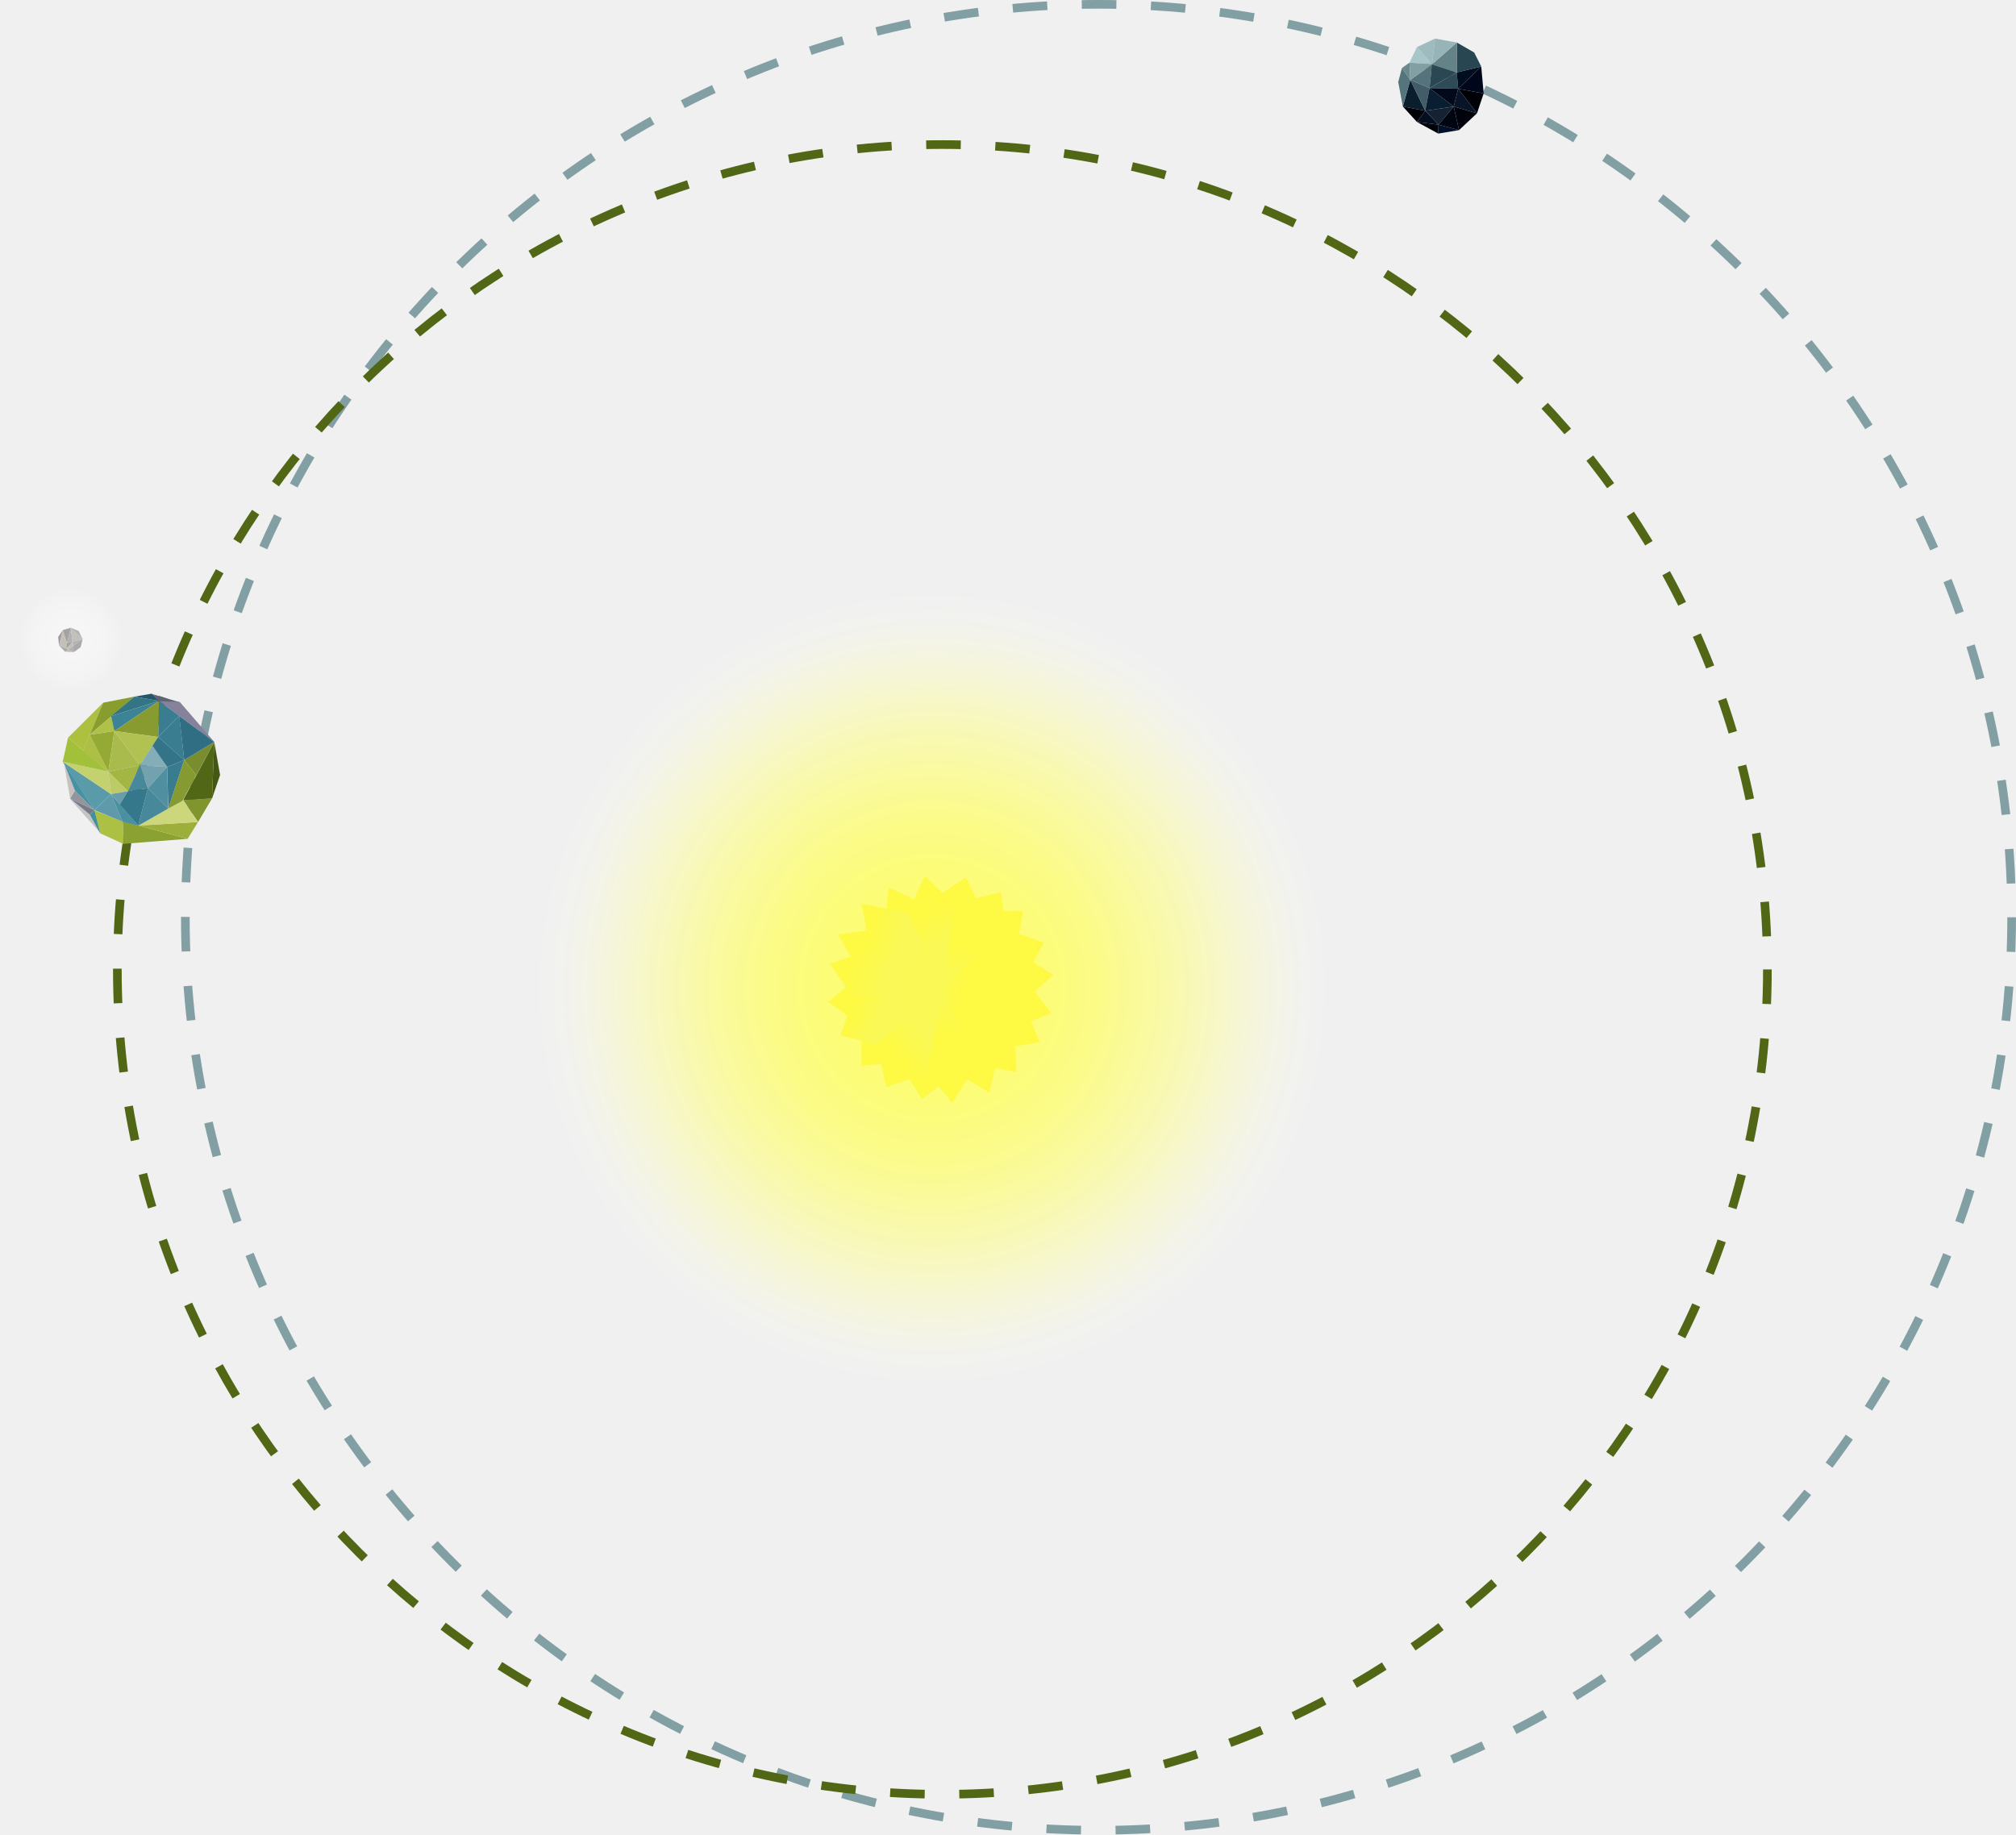
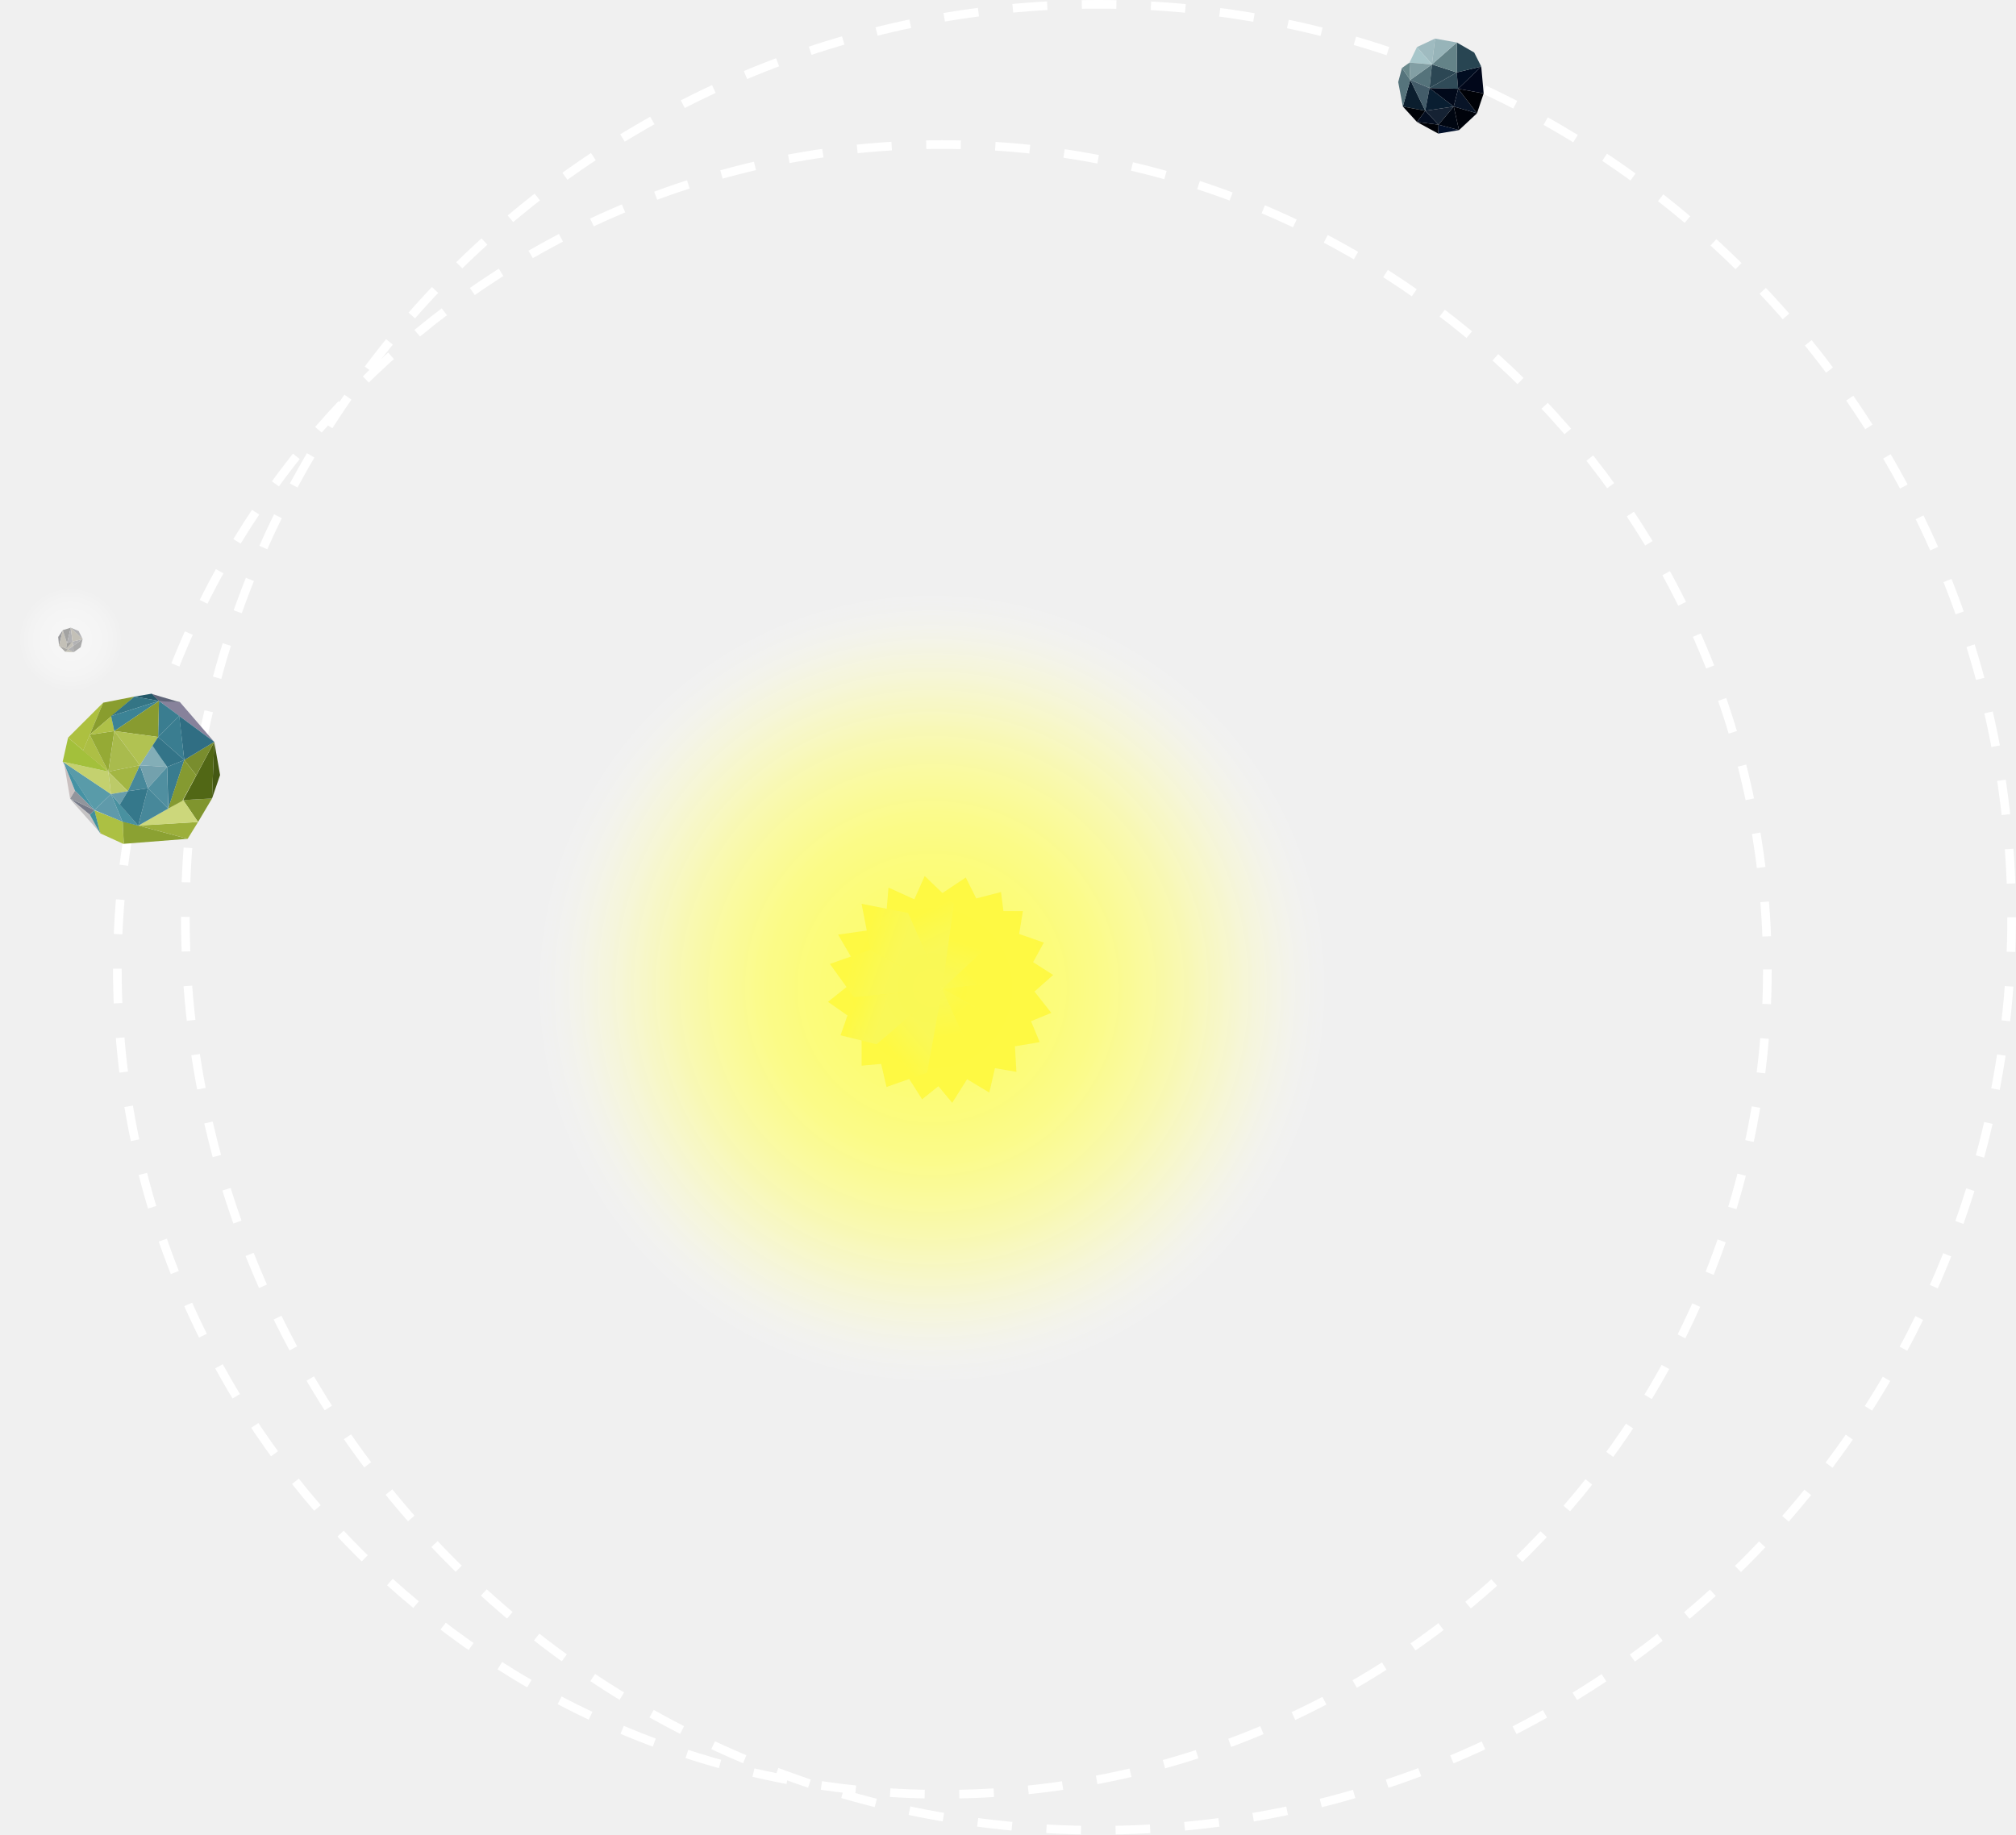
<svg xmlns="http://www.w3.org/2000/svg" xmlns:xlink="http://www.w3.org/1999/xlink" viewBox="0 0 699.74 636.91">
  <defs>
-     <style>.cls-1{isolation:isolate;}.cls-2,.cls-3{fill:none;stroke-miterlimit:10;stroke-width:3px;}.cls-2{stroke:#829fa4;stroke-dasharray:12 12;}.cls-3{stroke:#516715;stroke-dasharray:12 12;}.cls-4{fill:#55737b;}.cls-5{fill:#9fbbc0;}.cls-6{fill:#2c4754;}.cls-7{fill:#0b1e2e;}.cls-8{fill:#435c69;}.cls-9{fill:#000207;}.cls-10{fill:#040e20;}.cls-11{fill:#091e31;}.cls-12{fill:#304b58;}.cls-13{fill:#01091a;}.cls-14{fill:#152233;}.cls-15{fill:#02102a;}.cls-16{fill:#000611;}.cls-17{fill:#00030b;}.cls-18{fill:#081427;}.cls-19{fill:#01071a;}.cls-20{fill:#010d21;}.cls-21{fill:#284552;}.cls-22{fill:#648388;}.cls-23{fill:#97b4b9;}.cls-24{fill:#56747c;}.cls-25{fill:#a7c6ca;}.cls-26{fill:#6a898c;}.cls-27{fill:#829fa4;}.cls-28{fill:#acc043;}.cls-29{fill:#8ba132;}.cls-30{fill:#9caf3b;}.cls-31{fill:#445813;}.cls-32{fill:#80952e;}.cls-33{fill:#516715;}.cls-34{fill:#798d2e;}.cls-35{fill:#87829b;}.cls-36{fill:#306e83;}.cls-37{fill:#235868;}.cls-38{fill:#c5c3c4;}.cls-39{fill:#42909b;}.cls-40{fill:#777b89;}.cls-41{fill:#92959c;}.cls-42{fill:#c9c0c0;}.cls-43{fill:#4592a4;}.cls-44{fill:#599ba9;}.cls-45{fill:#c4d16f;}.cls-46{fill:#a3c03b;}.cls-47{fill:#adc040;}.cls-48{fill:#899d2e;}.cls-49{fill:#adbf45;}.cls-50{fill:#95aa35;}.cls-51{fill:#afc148;}.cls-52{fill:#347585;}.cls-53{fill:#3c8395;}.cls-54{fill:#3a7d90;}.cls-55{fill:#889b30;}.cls-56{fill:#a9bb4d;}.cls-57{fill:#a3b643;}.cls-58{fill:#b1c252;}.cls-59{fill:#ccd77b;}.cls-60{fill:#5f9aaa;}.cls-61{fill:#4991a0;}.cls-62{fill:#bcca68;}.cls-63{fill:#689dab;}.cls-64{fill:#337488;}.cls-65{fill:#397c8f;}.cls-66{fill:#859a31;}.cls-67{fill:#47889a;}.cls-68{fill:#83aeb7;}.cls-69{fill:#73a1ad;}.cls-70{fill:#508fa0;}.cls-71{fill:#35788b;}.cls-72{fill:#5f6478;}.cls-73{fill:url(#linear-gradient);}.cls-74{fill:url(#linear-gradient-2);}.cls-75{fill:url(#linear-gradient-3);}.cls-76{fill:url(#linear-gradient-4);}.cls-77{fill:url(#linear-gradient-5);}.cls-78{fill:url(#linear-gradient-6);}.cls-79{fill:url(#linear-gradient-7);}.cls-80{fill:url(#linear-gradient-8);}.cls-81{fill:url(#linear-gradient-9);}.cls-82{fill:url(#linear-gradient-10);}.cls-83{fill:url(#linear-gradient-11);}.cls-84{fill:url(#linear-gradient-12);}.cls-85{fill:url(#linear-gradient-13);}.cls-86{fill:url(#linear-gradient-14);}.cls-87{fill:url(#linear-gradient-15);}.cls-88{fill:url(#linear-gradient-16);}.cls-89{fill:url(#linear-gradient-17);}.cls-90{fill:url(#linear-gradient-18);}.cls-91{fill:url(#linear-gradient-19);}.cls-92{fill:url(#linear-gradient-20);}.cls-93{mask:url(#mask);}.cls-94{opacity:0.41;fill:url(#radial-gradient);}.cls-104,.cls-94{mix-blend-mode:overlay;}.cls-95{fill:#c3c1b5;}.cls-96{fill:#b2b2b4;}.cls-97{fill:#aaa;}.cls-98{fill:#aaa9a5;}.cls-99{fill:#9b9b9e;}.cls-100{fill:#c3c0b7;}.cls-101{fill:#a3a3a2;}.cls-102{fill:#a09f9c;}.cls-103{mask:url(#mask-2);}.cls-104{opacity:0.81;fill:url(#radial-gradient-2);}.cls-105{filter:url(#luminosity-noclip-2);}.cls-106{filter:url(#luminosity-noclip);}</style>
+     <style>.cls-1{isolation:isolate;}.cls-2,.cls-3{fill:none;stroke:#fff;stroke-miterlimit:10;stroke-width:3px;}.cls-2{stroke-dasharray:12 12;}.cls-3{stroke-dasharray:12 12;}.cls-4{fill:#55737b;}.cls-5{fill:#9fbbc0;}.cls-6{fill:#2c4754;}.cls-7{fill:#0b1e2e;}.cls-8{fill:#435c69;}.cls-9{fill:#000207;}.cls-10{fill:#040e20;}.cls-11{fill:#091e31;}.cls-12{fill:#304b58;}.cls-13{fill:#01091a;}.cls-14{fill:#152233;}.cls-15{fill:#02102a;}.cls-16{fill:#000611;}.cls-17{fill:#00030b;}.cls-18{fill:#081427;}.cls-19{fill:#01071a;}.cls-20{fill:#010d21;}.cls-21{fill:#284552;}.cls-22{fill:#648388;}.cls-23{fill:#97b4b9;}.cls-24{fill:#56747c;}.cls-25{fill:#a7c6ca;}.cls-26{fill:#6a898c;}.cls-27{fill:#829fa4;}.cls-28{fill:#acc043;}.cls-29{fill:#8ba132;}.cls-30{fill:#9caf3b;}.cls-31{fill:#445813;}.cls-32{fill:#80952e;}.cls-33{fill:#516715;}.cls-34{fill:#798d2e;}.cls-35{fill:#87829b;}.cls-36{fill:#306e83;}.cls-37{fill:#235868;}.cls-38{fill:#c5c3c4;}.cls-39{fill:#42909b;}.cls-40{fill:#777b89;}.cls-41{fill:#92959c;}.cls-42{fill:#c9c0c0;}.cls-43{fill:#4592a4;}.cls-44{fill:#599ba9;}.cls-45{fill:#c4d16f;}.cls-46{fill:#a3c03b;}.cls-47{fill:#adc040;}.cls-48{fill:#899d2e;}.cls-49{fill:#adbf45;}.cls-50{fill:#95aa35;}.cls-51{fill:#afc148;}.cls-52{fill:#347585;}.cls-53{fill:#3c8395;}.cls-54{fill:#3a7d90;}.cls-55{fill:#889b30;}.cls-56{fill:#a9bb4d;}.cls-57{fill:#a3b643;}.cls-58{fill:#b1c252;}.cls-59{fill:#ccd77b;}.cls-60{fill:#5f9aaa;}.cls-61{fill:#4991a0;}.cls-62{fill:#bcca68;}.cls-63{fill:#689dab;}.cls-64{fill:#337488;}.cls-65{fill:#397c8f;}.cls-66{fill:#859a31;}.cls-67{fill:#47889a;}.cls-68{fill:#83aeb7;}.cls-69{fill:#73a1ad;}.cls-70{fill:#508fa0;}.cls-71{fill:#35788b;}.cls-72{fill:#5f6478;}.cls-73{fill:url(#linear-gradient);}.cls-74{fill:url(#linear-gradient-2);}.cls-75{fill:url(#linear-gradient-3);}.cls-76{fill:url(#linear-gradient-4);}.cls-77{fill:url(#linear-gradient-5);}.cls-78{fill:url(#linear-gradient-6);}.cls-79{fill:url(#linear-gradient-7);}.cls-80{fill:url(#linear-gradient-8);}.cls-81{fill:url(#linear-gradient-9);}.cls-82{fill:url(#linear-gradient-10);}.cls-83{fill:url(#linear-gradient-11);}.cls-84{fill:url(#linear-gradient-12);}.cls-85{fill:url(#linear-gradient-13);}.cls-86{fill:url(#linear-gradient-14);}.cls-87{fill:url(#linear-gradient-15);}.cls-88{fill:url(#linear-gradient-16);}.cls-89{fill:url(#linear-gradient-17);}.cls-90{fill:url(#linear-gradient-18);}.cls-91{fill:url(#linear-gradient-19);}.cls-92{fill:url(#linear-gradient-20);}.cls-93{mask:url(#mask);}.cls-94{opacity:0.41;fill:url(#radial-gradient);}.cls-104,.cls-94{mix-blend-mode:overlay;}.cls-95{fill:#c3c1b5;}.cls-96{fill:#b2b2b4;}.cls-97{fill:#aaa;}.cls-98{fill:#aaa9a5;}.cls-99{fill:#9b9b9e;}.cls-100{fill:#c3c0b7;}.cls-101{fill:#a3a3a2;}.cls-102{fill:#a09f9c;}.cls-103{mask:url(#mask-2);}.cls-104{opacity:0.81;fill:url(#radial-gradient-2);}.cls-105{filter:url(#luminosity-noclip-2);}.cls-106{filter:url(#luminosity-noclip);}</style>
    <linearGradient id="linear-gradient" x1="-1069.87" y1="671.22" x2="-1089.61" y2="637.03" gradientTransform="translate(-744.49 1015.32) rotate(180)" gradientUnits="userSpaceOnUse">
      <stop offset="0.15" stop-color="#e2dc69" />
      <stop offset="0.24" stop-color="#e6dd56" />
      <stop offset="0.4" stop-color="#f1df25" />
      <stop offset="0.52" stop-color="#f9e100" />
    </linearGradient>
    <linearGradient id="linear-gradient-2" x1="-1079.47" y1="667.6" x2="-1061.06" y2="635.71" xlink:href="#linear-gradient" />
    <linearGradient id="linear-gradient-3" x1="-1071.54" y1="658.77" x2="-1043.55" y2="658.77" xlink:href="#linear-gradient" />
    <linearGradient id="linear-gradient-4" x1="-1071.54" y1="682.68" x2="-1035.39" y2="682.68" xlink:href="#linear-gradient" />
    <linearGradient id="linear-gradient-5" x1="-1077.37" y1="678.02" x2="-1050.55" y2="704.84" xlink:href="#linear-gradient" />
    <linearGradient id="linear-gradient-6" x1="-1075.62" y1="672.18" x2="-1075.62" y2="710.67" xlink:href="#linear-gradient" />
    <linearGradient id="linear-gradient-7" x1="-1077.83" y1="668.56" x2="-1096.44" y2="700.8" xlink:href="#linear-gradient" />
    <linearGradient id="linear-gradient-8" x1="-1071.54" y1="676.27" x2="-1110.03" y2="676.27" xlink:href="#linear-gradient" />
    <linearGradient id="linear-gradient-9" x1="-1071.96" y1="672.92" x2="-1105.41" y2="653.6" xlink:href="#linear-gradient" />
    <linearGradient id="linear-gradient-10" x1="-1071.54" y1="668.1" x2="-1031.89" y2="668.1" xlink:href="#linear-gradient" />
    <linearGradient id="linear-gradient-11" x1="-3198.04" y1="-387.16" x2="-3217.78" y2="-421.35" gradientTransform="matrix(-0.94, -0.33, 0.33, -0.94, -2565.86, -1077.43)" xlink:href="#linear-gradient" />
    <linearGradient id="linear-gradient-12" x1="-3207.64" y1="-390.78" x2="-3189.23" y2="-422.67" gradientTransform="matrix(-0.94, -0.33, 0.33, -0.94, -2565.86, -1077.43)" xlink:href="#linear-gradient" />
    <linearGradient id="linear-gradient-13" x1="-3199.71" y1="-399.61" x2="-3171.72" y2="-399.61" gradientTransform="matrix(-0.94, -0.33, 0.33, -0.94, -2565.86, -1077.43)" xlink:href="#linear-gradient" />
    <linearGradient id="linear-gradient-14" x1="-3199.71" y1="-375.7" x2="-3163.55" y2="-375.7" gradientTransform="matrix(-0.94, -0.33, 0.33, -0.94, -2565.86, -1077.43)" xlink:href="#linear-gradient" />
    <linearGradient id="linear-gradient-15" x1="-3205.54" y1="-380.36" x2="-3178.72" y2="-353.54" gradientTransform="matrix(-0.94, -0.33, 0.33, -0.94, -2565.86, -1077.43)" xlink:href="#linear-gradient" />
    <linearGradient id="linear-gradient-16" x1="-3203.79" y1="-386.2" x2="-3203.79" y2="-347.71" gradientTransform="matrix(-0.94, -0.33, 0.33, -0.94, -2565.86, -1077.43)" xlink:href="#linear-gradient" />
    <linearGradient id="linear-gradient-17" x1="-3206" y1="-389.82" x2="-3224.61" y2="-357.58" gradientTransform="matrix(-0.94, -0.33, 0.33, -0.94, -2565.86, -1077.43)" xlink:href="#linear-gradient" />
    <linearGradient id="linear-gradient-18" x1="-3199.71" y1="-382.11" x2="-3238.2" y2="-382.11" gradientTransform="matrix(-0.94, -0.33, 0.33, -0.94, -2565.86, -1077.43)" xlink:href="#linear-gradient" />
    <linearGradient id="linear-gradient-19" x1="-3200.13" y1="-385.47" x2="-3233.58" y2="-404.78" gradientTransform="matrix(-0.94, -0.33, 0.33, -0.94, -2565.86, -1077.43)" xlink:href="#linear-gradient" />
    <linearGradient id="linear-gradient-20" x1="-3199.71" y1="-390.28" x2="-3160.06" y2="-390.28" gradientTransform="matrix(-0.94, -0.33, 0.33, -0.94, -2565.86, -1077.43)" xlink:href="#linear-gradient" />
    <filter id="luminosity-noclip" x="0" y="-14528.5" width="49" height="32766" filterUnits="userSpaceOnUse" color-interpolation-filters="sRGB">
      <feFlood flood-color="#fff" result="bg" />
      <feBlend in="SourceGraphic" in2="bg" />
    </filter>
    <mask id="mask" x="0" y="-14528.5" width="49" height="32766" maskUnits="userSpaceOnUse">
      <g class="cls-106" />
    </mask>
    <radialGradient id="radial-gradient" cx="24.5" cy="222" r="24.5" gradientUnits="userSpaceOnUse">
      <stop offset="0.01" stop-color="#fff" />
      <stop offset="0.14" stop-color="#fff" stop-opacity="0.99" />
      <stop offset="0.24" stop-color="#fff" stop-opacity="0.95" />
      <stop offset="0.32" stop-color="#fff" stop-opacity="0.89" />
      <stop offset="0.4" stop-color="#fff" stop-opacity="0.8" />
      <stop offset="0.48" stop-color="#fff" stop-opacity="0.68" />
      <stop offset="0.55" stop-color="#fff" stop-opacity="0.54" />
      <stop offset="0.62" stop-color="#fff" stop-opacity="0.37" />
      <stop offset="0.68" stop-color="#fff" stop-opacity="0.18" />
      <stop offset="0.74" stop-color="#fff" stop-opacity="0" />
    </radialGradient>
    <filter id="luminosity-noclip-2" x="136" y="-14528.5" width="375" height="32766" filterUnits="userSpaceOnUse" color-interpolation-filters="sRGB">
      <feFlood flood-color="#fff" result="bg" />
      <feBlend in="SourceGraphic" in2="bg" />
    </filter>
    <mask id="mask-2" x="136" y="-14528.5" width="375" height="32766" maskUnits="userSpaceOnUse">
      <g class="cls-105" />
    </mask>
    <radialGradient id="radial-gradient-2" cx="323.5" cy="343" r="187.5" gradientUnits="userSpaceOnUse">
      <stop offset="0.01" stop-color="#ffff50" />
      <stop offset="0.14" stop-color="#ffff52" stop-opacity="0.99" />
      <stop offset="0.24" stop-color="#ffff59" stop-opacity="0.95" />
      <stop offset="0.32" stop-color="#ffff64" stop-opacity="0.89" />
      <stop offset="0.4" stop-color="#ffff73" stop-opacity="0.8" />
      <stop offset="0.48" stop-color="#ff8" stop-opacity="0.68" />
      <stop offset="0.55" stop-color="#ffffa0" stop-opacity="0.54" />
      <stop offset="0.62" stop-color="#ffffbe" stop-opacity="0.37" />
      <stop offset="0.68" stop-color="#ffffdf" stop-opacity="0.18" />
      <stop offset="0.74" stop-color="#fff" stop-opacity="0" />
    </radialGradient>
  </defs>
  <g class="cls-1">
    <g id="Layer_2" data-name="Layer 2">
      <g id="Layer_1-2" data-name="Layer 1">
        <circle class="cls-2" cx="381.28" cy="318.45" r="316.95" />
        <circle class="cls-3" cx="327.09" cy="336.55" r="286.36" />
        <polygon class="cls-4" points="496.18 30.58 489.5 27.74 497.02 22.36 496.18 30.58" />
        <polygon class="cls-5" points="498.1 13.39 497.02 22.36 491.82 16.34 498.1 13.39" />
        <polygon class="cls-6" points="505.62 25.14 496.18 30.58 497.02 22.36 505.62 25.14" />
        <polygon class="cls-7" points="494.7 38.46 486.92 36.98 489.5 27.74 494.7 38.46" />
        <polygon class="cls-8" points="496.18 30.58 494.7 38.46 489.5 27.74 496.18 30.58" />
        <polygon class="cls-9" points="491.82 42.35 486.92 36.98 494.7 38.46 491.82 42.35" />
        <polygon class="cls-9" points="499.21 46.38 491.82 42.35 499.29 43.28 499.21 46.38" />
        <polygon class="cls-10" points="494.7 38.46 499.29 43.28 491.82 42.35 494.7 38.46" />
        <polygon class="cls-11" points="504.58 36.99 496.18 30.58 494.7 38.46 504.58 36.99" />
        <polygon class="cls-12" points="506.12 30.82 505.62 25.14 496.18 30.58 506.12 30.82" />
        <polygon class="cls-13" points="504.58 36.99 496.18 30.58 506.12 30.82 504.58 36.99" />
        <polygon class="cls-14" points="499.29 43.28 494.7 38.46 504.58 36.99 499.29 43.28" />
        <polygon class="cls-15" points="506.41 45.17 499.21 46.38 499.29 43.28 506.41 45.17" />
        <polygon class="cls-16" points="504.58 36.99 506.41 45.17 499.29 43.28 504.58 36.99" />
        <polygon class="cls-17" points="512.66 39.33 504.58 36.99 506.41 45.17 512.66 39.33" />
        <polygon class="cls-18" points="506.12 30.82 512.66 39.33 504.58 36.99 506.12 30.82" />
        <polygon class="cls-9" points="514.97 32.43 506.12 30.82 512.66 39.33 514.97 32.43" />
        <polygon class="cls-19" points="514.13 23.1 506.12 30.82 514.97 32.43 514.13 23.1" />
        <polygon class="cls-20" points="505.62 25.14 514.13 23.1 506.12 30.82 505.62 25.14" />
        <polygon class="cls-21" points="505.66 14.76 505.62 25.14 514.13 23.1 511.68 18.23 505.66 14.76" />
        <polygon class="cls-22" points="497.02 22.36 505.66 14.76 505.62 25.14 497.02 22.36" />
        <polygon class="cls-23" points="498.1 13.39 505.66 14.76 497.02 22.36 498.1 13.39" />
        <polygon class="cls-24" points="489.5 27.74 486.61 23.6 485.31 28.49 486.92 36.98 489.5 27.74" />
        <polygon class="cls-25" points="489.22 21.74 491.82 16.34 497.02 22.36 489.22 21.74" />
        <polygon class="cls-26" points="486.61 23.6 489.22 21.74 489.5 27.74 486.61 23.6" />
        <polygon class="cls-27" points="489.5 27.74 489.22 21.74 497.02 22.36 489.5 27.74" />
        <polygon class="cls-28" points="34.8 289.31 42.95 293.03 42.6 285.24 32.77 281.33 34.8 289.31" />
        <polyline class="cls-29" points="65.13 291.21 42.96 292.94 42.6 285.14 65.13 291.21" />
        <polyline class="cls-30" points="65.13 291.21 47.96 286.59 68.75 285.37" />
        <polygon class="cls-31" points="74.36 257.55 76.39 269.06 73.59 277.21 74.36 257.55" />
        <polyline class="cls-32" points="68.75 285.37 73.59 277.21 63.57 277.76 68.75 285.37" />
        <polygon class="cls-33" points="74.36 257.55 68.15 269.18 63.57 277.76 73.59 277.21 74.36 257.55" />
        <polygon class="cls-34" points="63.96 263.84 68.13 269.14 74.36 257.55 63.96 263.84" />
        <polygon class="cls-35" points="62.42 243.71 74.36 257.55 55.18 243.33 62.42 243.71" />
        <polygon class="cls-36" points="63.96 263.84 62.18 248.52 74.36 257.55 63.96 263.84" />
        <polygon class="cls-37" points="55.18 243.33 46.65 241.83 52.68 240.82 55.18 243.33" />
        <polygon class="cls-38" points="35.26 289.68 24.24 277.32 31.19 282.81 35.26 289.68" />
        <polygon class="cls-39" points="32.77 281.23 31.19 282.81 34.8 289.31 32.77 281.23" />
        <polygon class="cls-40" points="24.33 277.23 32.77 281.23 31.19 282.81 24.33 277.23" />
        <polygon class="cls-41" points="26.01 274.45 24.33 277.23 32.77 281.23 26.01 274.45" />
        <polygon class="cls-42" points="22.22 264.89 24.33 277.23 26.01 274.45 22.22 264.89" />
        <polygon class="cls-43" points="32.77 281.23 22.22 264.89 26.01 274.45 32.77 281.23" />
        <polygon class="cls-44" points="38.53 275.68 32.77 281.23 21.76 264.43 38.53 275.68" />
        <polygon class="cls-45" points="37.61 267.88 38.53 275.68 21.76 264.43 37.61 267.88" />
        <polygon class="cls-46" points="23.63 256.08 21.76 264.43 37.61 267.88 23.63 256.08" />
        <polygon class="cls-47" points="35.8 243.95 28.89 260.52 23.63 256.08 35.8 243.95" />
        <polygon class="cls-48" points="46.65 241.83 35.8 243.95 31.18 255.03 46.65 241.83" />
        <polygon class="cls-49" points="37.61 267.88 31.14 255.07 28.81 260.63 37.61 267.88" />
        <polygon class="cls-50" points="39.68 253.79 31.14 255.07 37.61 267.88 39.68 253.79" />
        <polygon class="cls-51" points="38.64 248.66 39.68 253.79 31.14 255.07 38.64 248.66" />
        <polygon class="cls-52" points="55.18 243.33 38.57 248.59 46.65 241.83 55.18 243.33" />
        <polygon class="cls-53" points="39.68 253.79 38.57 248.59 55.18 243.33 39.68 253.79" />
        <polygon class="cls-54" points="62.23 248.53 54.89 255.85 55.18 243.33 62.23 248.53" />
        <polygon class="cls-55" points="39.68 253.79 54.89 255.85 55.18 243.33 39.68 253.79" />
        <polygon class="cls-56" points="37.61 267.88 48.56 265.67 39.68 253.79 37.61 267.88" />
        <polygon class="cls-57" points="44.38 274.67 37.61 267.88 48.56 265.67 44.38 274.67" />
        <polygon class="cls-58" points="54.89 255.85 39.68 253.79 48.56 265.67 54.89 255.85" />
        <polygon class="cls-54" points="63.96 263.84 54.89 255.85 62.23 248.53 63.96 263.84" />
        <polyline class="cls-59" points="68.75 285.37 47.97 286.64 63.57 277.76 68.75 285.37" />
        <polygon class="cls-60" points="42.5 285.24 38.53 275.68 32.77 281.23 42.5 285.24" />
        <polygon class="cls-61" points="47.97 286.64 38.53 275.68 42.5 285.24 47.97 286.64" />
        <polygon class="cls-62" points="37.61 267.88 38.53 275.68 44.38 274.67 37.61 267.88" />
        <polygon class="cls-63" points="41.62 279.26 38.53 275.68 44.38 274.67 41.62 279.26" />
        <polygon class="cls-64" points="63.96 263.84 58.02 266.25 52.74 259.18 54.89 255.85 63.96 263.84" />
        <polygon class="cls-65" points="58.43 280.68 58.02 266.25 63.96 263.84 58.43 280.68" />
        <polygon class="cls-66" points="68.13 269.14 63.31 278.02 58.37 280.72 63.96 263.84 68.13 269.14" />
        <polygon class="cls-67" points="44.38 274.67 51.33 273.65 48.56 265.67 44.38 274.67" />
        <polygon class="cls-68" points="58.02 266.25 52.93 258.82 48.56 265.67 58.02 266.25" />
        <polygon class="cls-69" points="51.33 273.65 58.02 266.25 48.56 265.67 51.33 273.65" />
        <polygon class="cls-70" points="58.37 280.72 51.33 273.65 58.02 266.25 58.37 280.72" />
        <polygon class="cls-67" points="47.97 286.64 51.33 273.65 58.37 280.72 47.97 286.64" />
        <polygon class="cls-71" points="41.59 279.3 47.97 286.64 51.33 273.65 44.38 274.67 41.59 279.3" />
        <polygon class="cls-72" points="62.42 243.8 55.18 243.42 52.68 240.91 62.42 243.8" />
        <polygon class="cls-73" points="327.06 343.13 346.88 364.13 343.38 379.29 331.72 372.29 327.06 343.13" />
        <polygon class="cls-74" points="320.06 381.62 331.72 372.29 327.06 343.13 311.89 368.79 320.06 381.62" />
        <polygon class="cls-75" points="299.06 369.96 299.06 355.96 327.06 343.13 311.89 368.79 299.06 369.96" />
        <polygon class="cls-76" points="307.23 322.14 290.9 324.47 299.06 338.47 327.06 343.13 307.23 322.14" />
        <polygon class="cls-77" points="321.22 313.97 308.39 308.14 307.23 322.14 327.06 343.13 321.22 313.97" />
        <polygon class="cls-78" points="335.22 304.64 341.05 316.31 327.06 343.13 321.22 313.97 335.22 304.64" />
        <polygon class="cls-79" points="355.05 316.31 352.72 330.3 327.06 343.13 341.05 316.31 355.05 316.31" />
        <polygon class="cls-80" points="365.55 338.47 355.05 347.8 327.06 343.13 352.72 330.3 365.55 338.47" />
        <polygon class="cls-81" points="355.05 347.8 327.06 343.13 346.88 364.13 360.88 361.79 355.05 347.8" />
        <polygon class="cls-82" points="299.06 355.96 287.4 347.8 299.06 338.47 327.06 343.13 299.06 355.96" />
        <polygon class="cls-83" points="327.02 343.32 338.81 369.69 330.5 382.85 321.8 372.39 327.02 343.32" />
        <polygon class="cls-84" points="307.71 377.35 321.8 372.39 327.02 343.32 304.24 362.54 307.71 377.35" />
        <polygon class="cls-85" points="291.75 359.41 296.37 346.19 327.02 343.32 304.24 362.54 291.75 359.41" />
        <polygon class="cls-86" points="315.24 316.96 299.05 313.77 302.14 329.68 327.02 343.32 315.24 316.96" />
        <polygon class="cls-87" points="331.14 313.88 320.96 304.13 315.24 316.96 327.02 343.32 331.14 313.88" />
        <polygon class="cls-88" points="347.44 309.69 349.09 322.62 327.02 343.32 331.14 313.88 347.44 309.69" />
        <polygon class="cls-89" points="362.3 327.24 355.48 339.68 327.02 343.32 349.09 322.62 362.3 327.24" />
        <polygon class="cls-90" points="364.89 351.63 351.91 356.97 327.02 343.32 355.48 339.68 364.89 351.63" />
        <polygon class="cls-91" points="351.91 356.97 327.02 343.32 338.81 369.69 352.79 372.11 351.91 356.97" />
        <polygon class="cls-92" points="296.37 346.19 288.05 334.64 302.14 329.68 327.02 343.32 296.37 346.19" />
        <g class="cls-93">
          <circle class="cls-94" cx="24.5" cy="222" r="24.5" />
        </g>
        <polygon class="cls-95" points="25.57 226.42 22.64 226.27 23.62 225.45 25.57 226.42" />
        <polygon class="cls-96" points="25.42 224.22 25.57 226.42 23.62 225.45 25.42 224.22" />
        <polygon class="cls-96" points="28.68 221.87 25.42 224.22 25.17 222.74 28.68 221.87" />
        <polygon class="cls-97" points="27.99 224.69 25.57 226.42 25.42 224.22 28.68 221.87 27.99 224.69" />
        <polygon class="cls-98" points="20.5 224.15 23.62 225.45 22.64 226.27 20.5 224.15" />
        <polygon class="cls-99" points="21.79 218.76 20.19 221.14 20.5 224.15 21.79 218.76" />
        <polygon class="cls-100" points="22.98 225.19 23.27 223.3 21.79 218.76 20.5 224.15 22.98 225.19" />
        <polygon class="cls-101" points="24.56 217.91 21.79 218.76 23.27 223.3 24.56 217.91" />
        <polygon class="cls-96" points="25.17 222.74 23.27 223.3 24.56 217.91 25.17 222.74" />
        <polygon class="cls-100" points="28.68 221.87 24.56 217.91 25.17 222.74 28.68 221.87" />
        <polygon class="cls-96" points="27.3 219.06 24.56 217.91 28.68 221.87 27.3 219.06" />
        <polygon class="cls-100" points="25.17 222.74 22.97 225.22 23.62 225.45 25.42 224.22 25.17 222.74" />
        <polygon class="cls-102" points="23.27 223.3 25.17 222.74 22.97 225.22 23.27 223.3" />
        <g class="cls-103">
          <circle class="cls-104" cx="323.5" cy="343" r="187.5" />
        </g>
      </g>
    </g>
  </g>
</svg>
